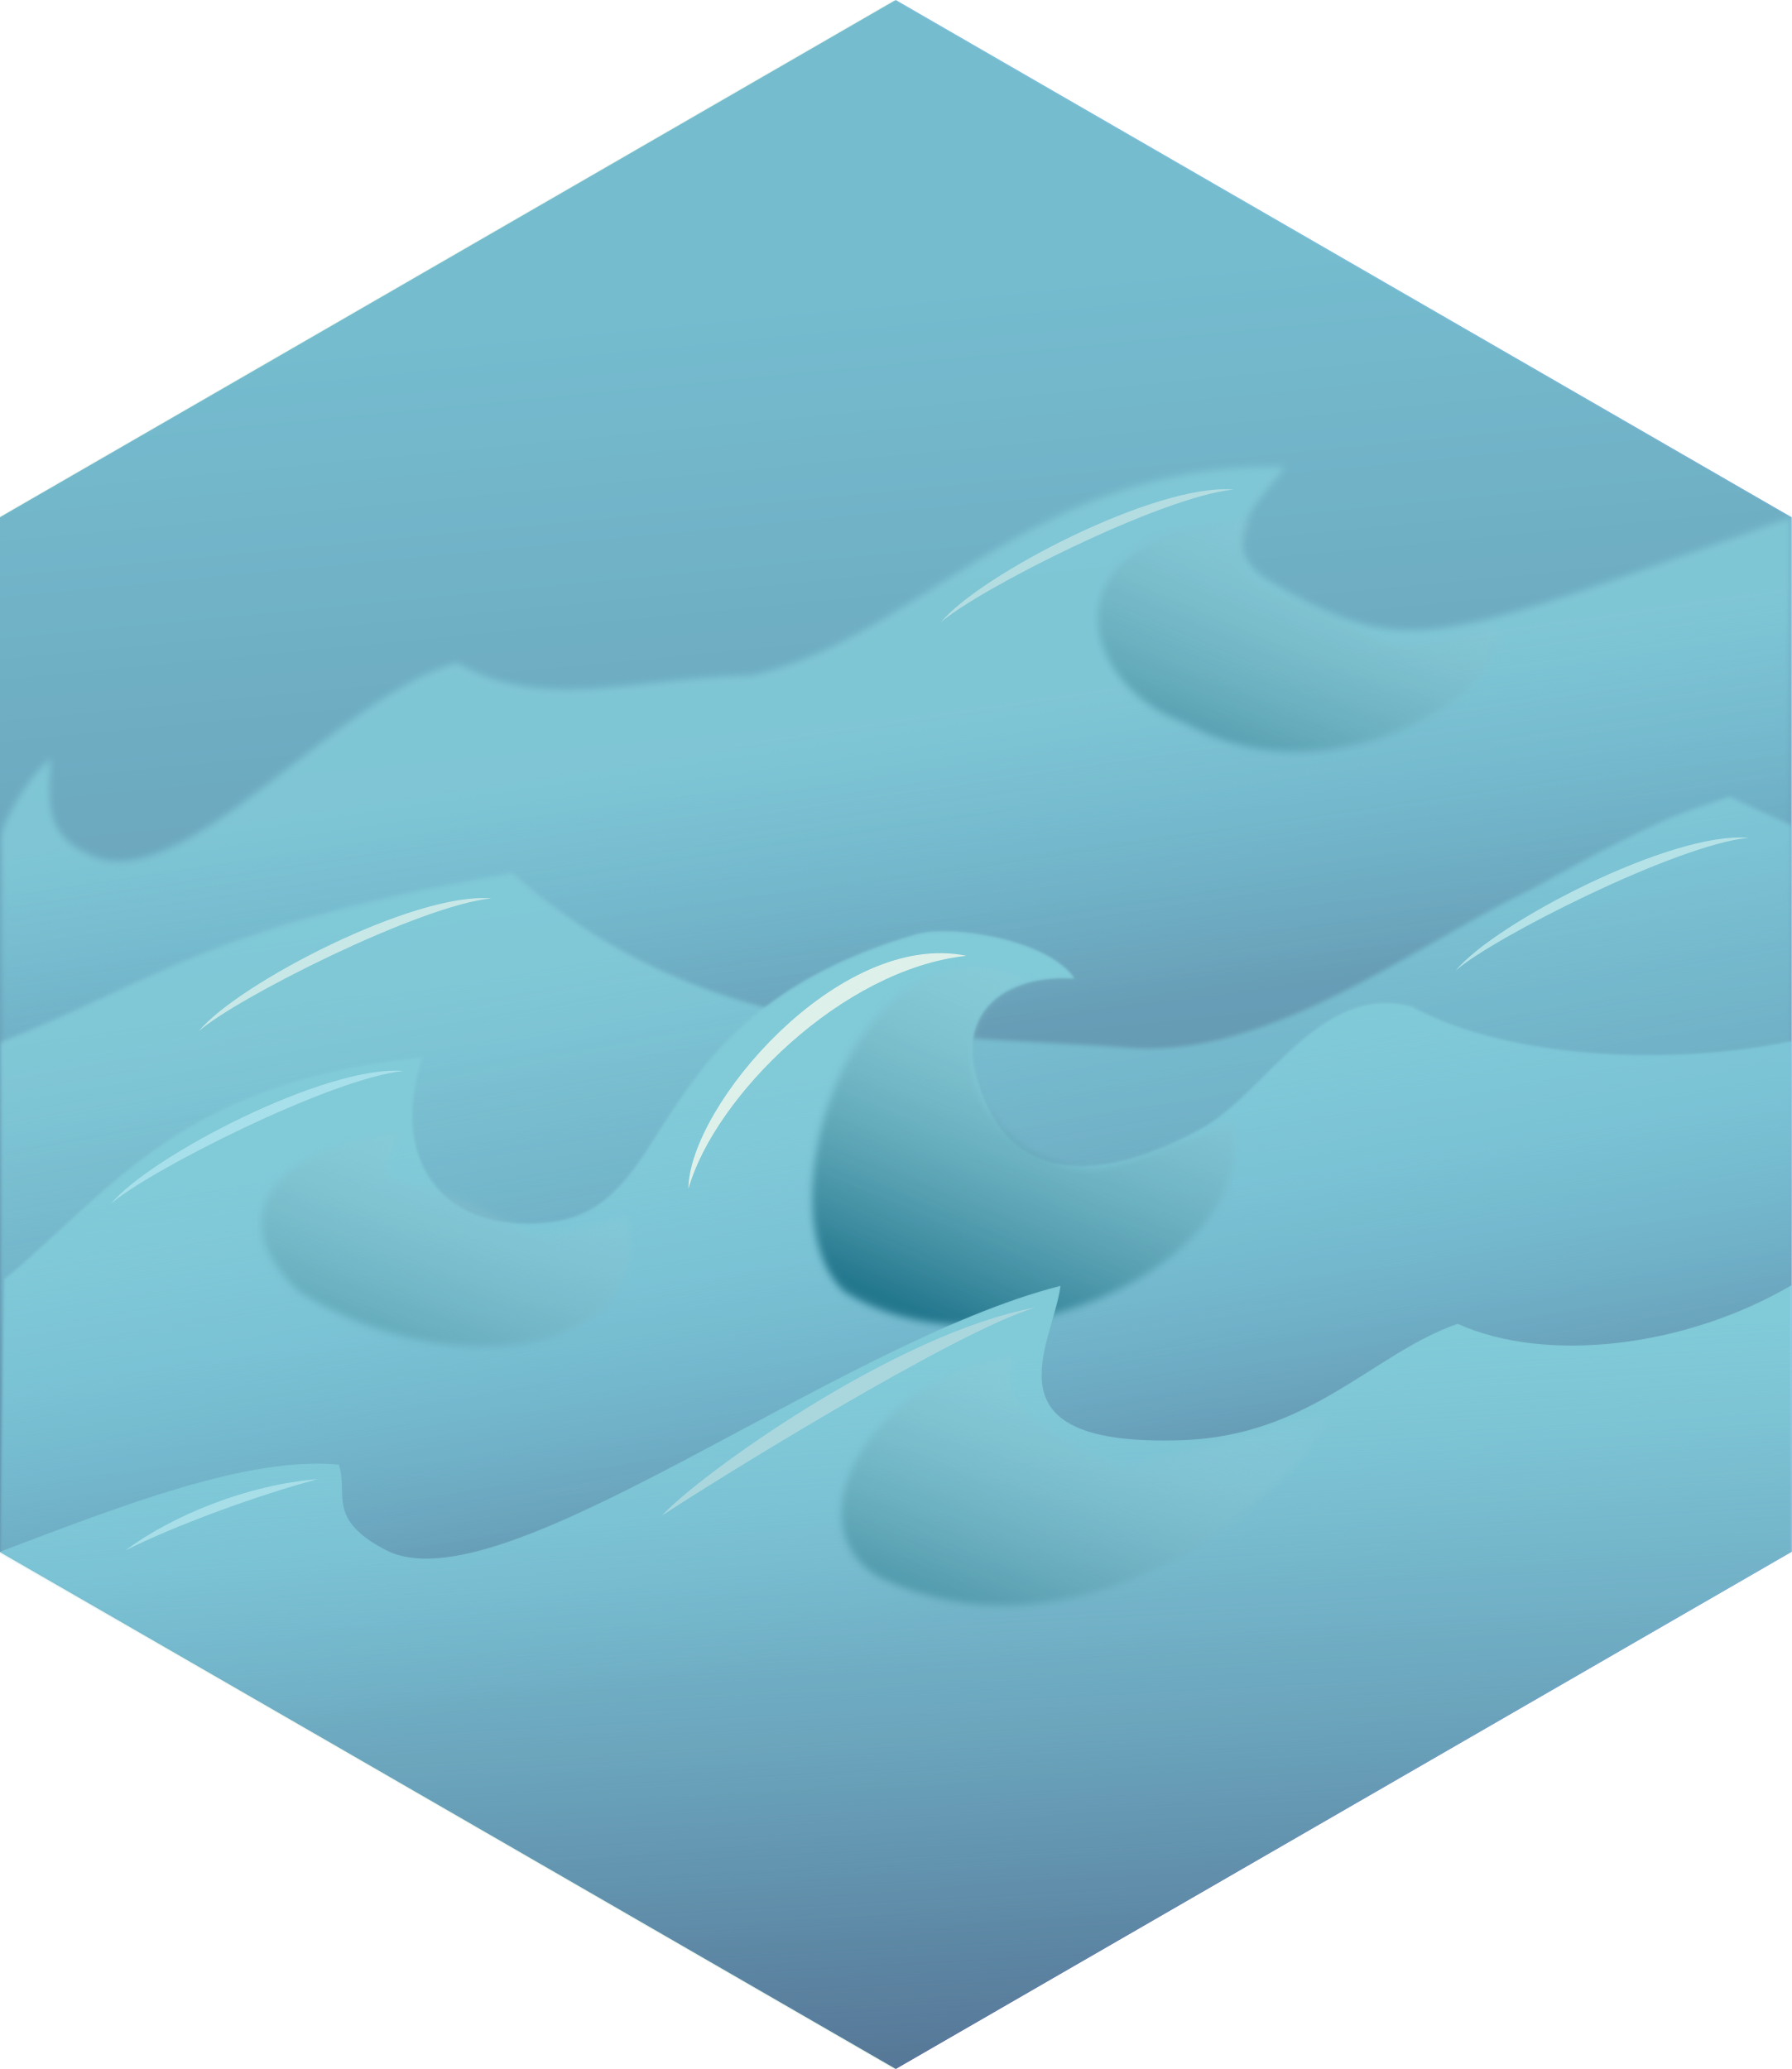
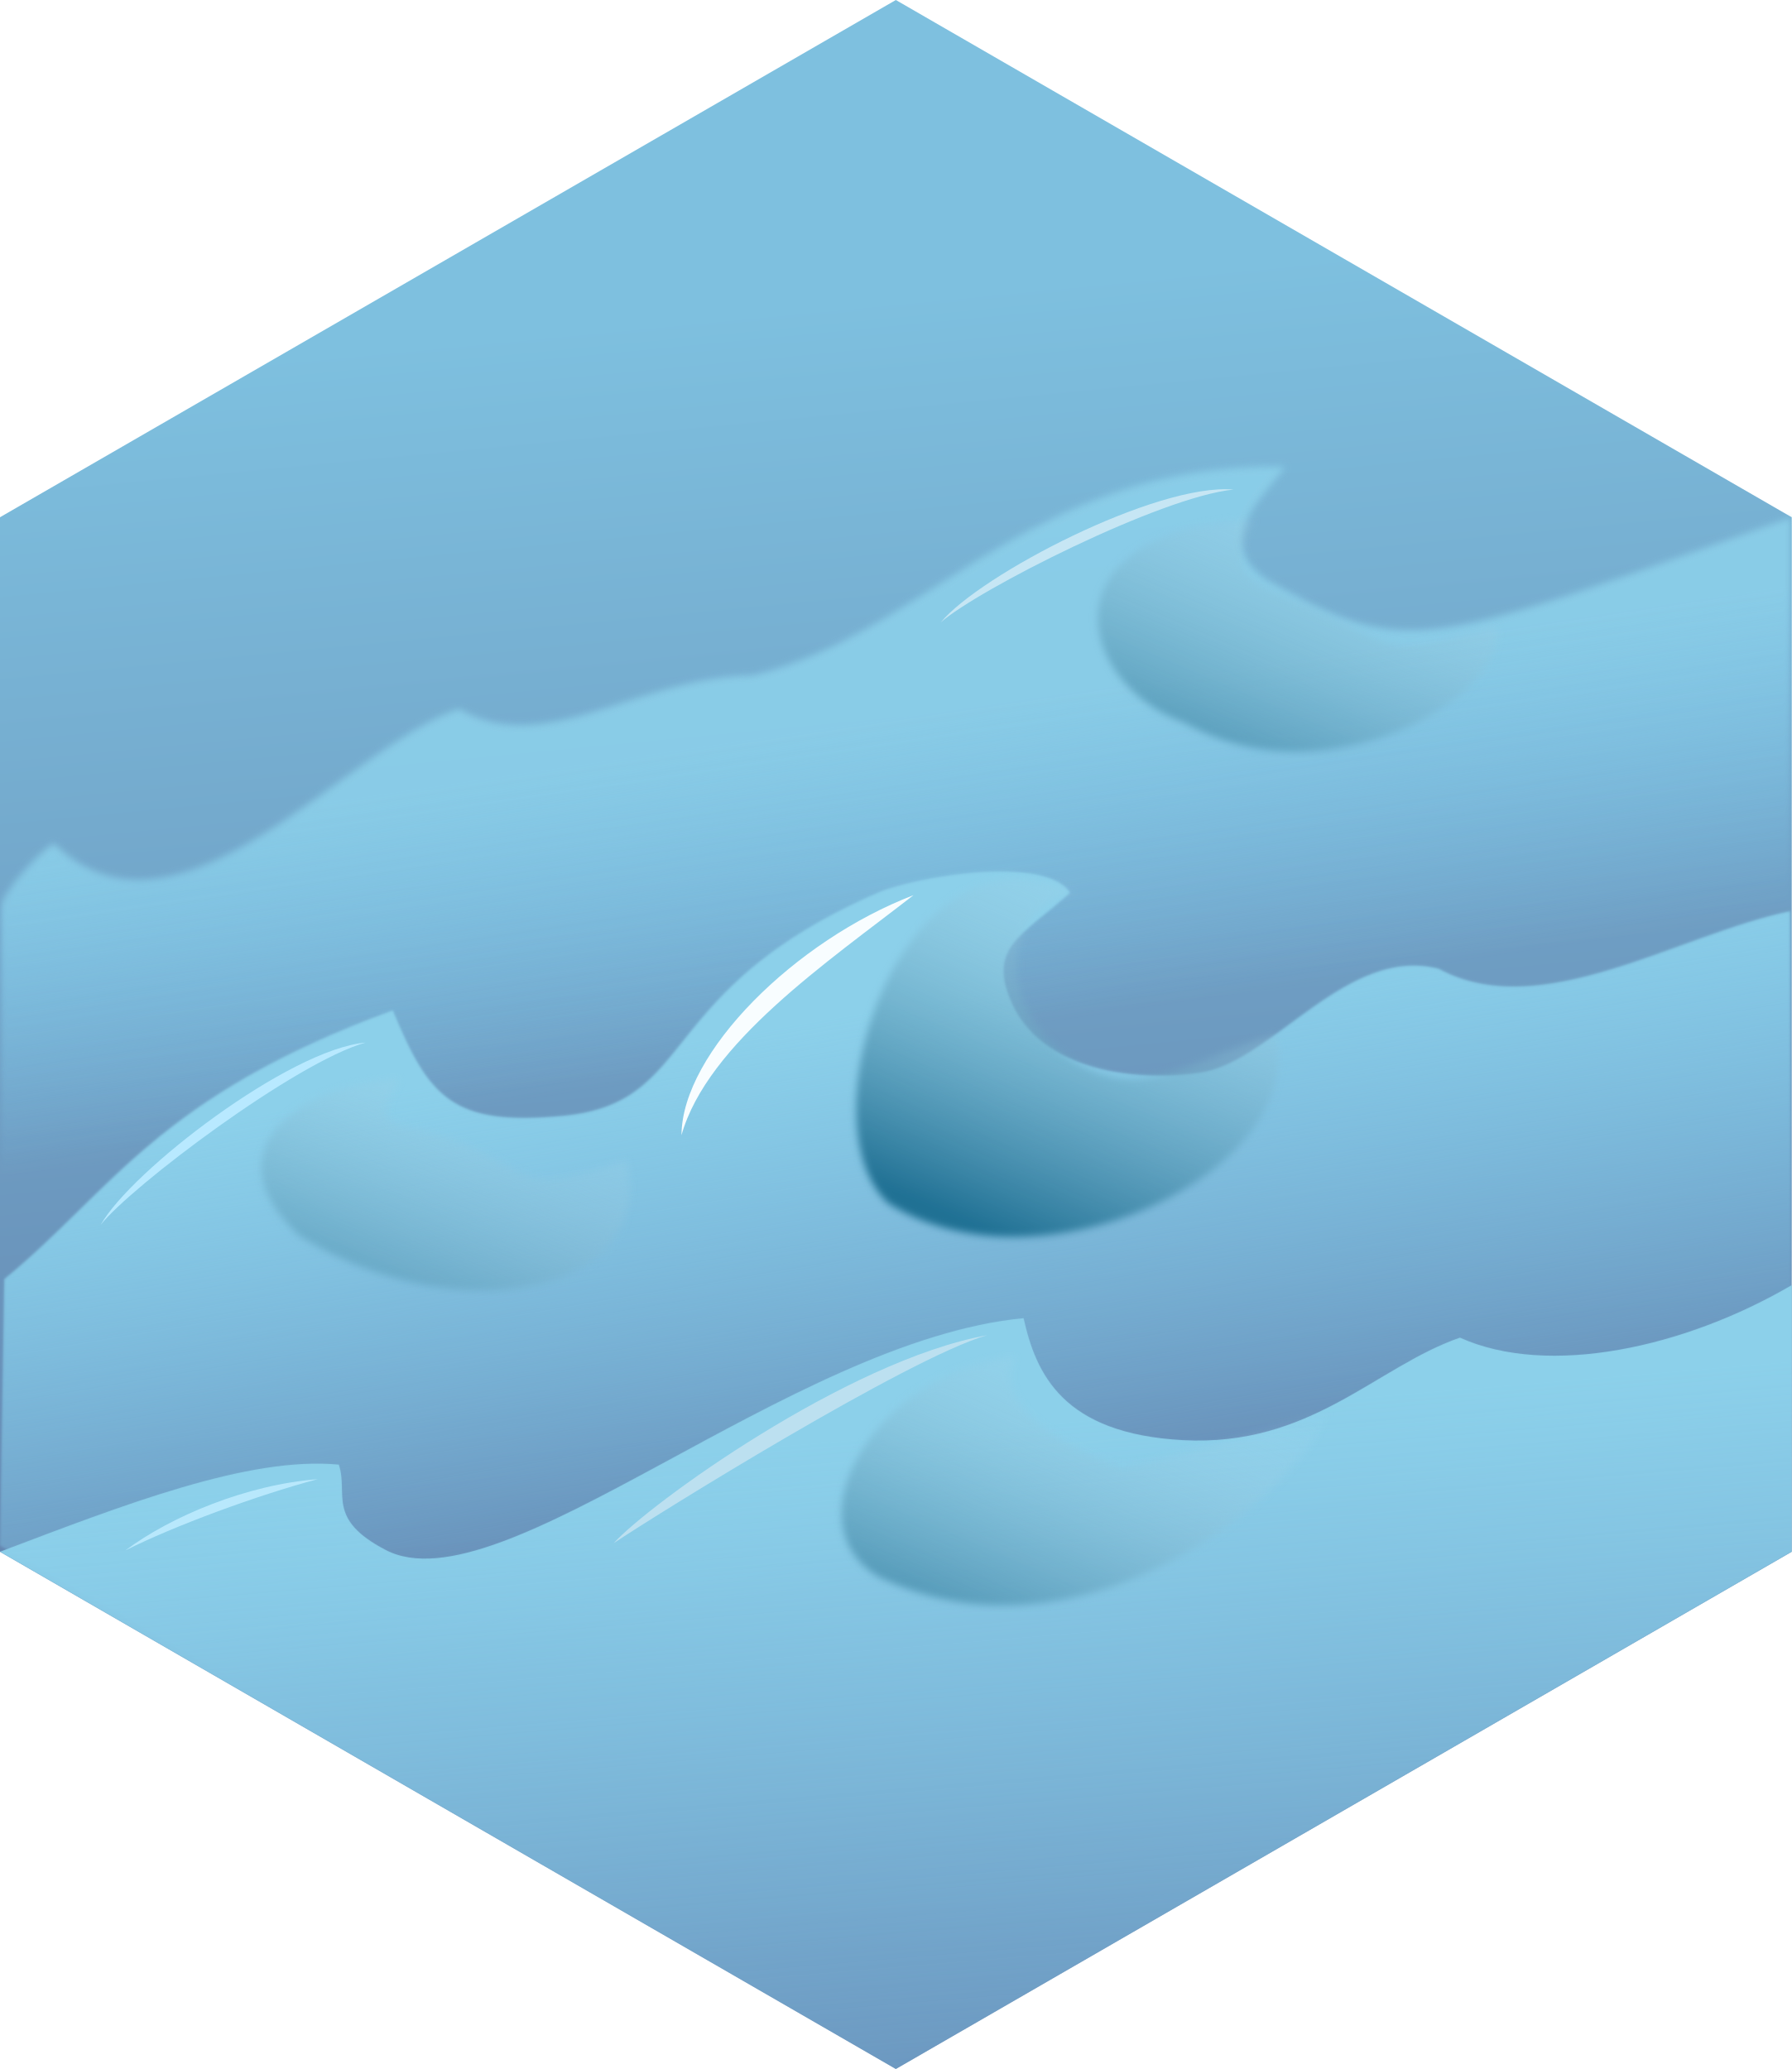
<svg xmlns="http://www.w3.org/2000/svg" xmlns:xlink="http://www.w3.org/1999/xlink" width="143.933mm" height="166.229mm" viewBox="0 0 510 589" id="svg2" version="1.1">
  <defs id="defs4">
    <linearGradient id="linearGradient4389">
      <stop id="stop4391" offset="0" style="stop-color:#8cd0ea;stop-opacity:1" />
      <stop id="stop4393" offset="1" style="stop-color:#85dafc;stop-opacity:0;" />
    </linearGradient>
    <linearGradient id="linearGradient4383">
      <stop id="stop4385" offset="0" style="stop-color:#8cd0ea;stop-opacity:1" />
      <stop id="stop4387" offset="1" style="stop-color:#85dafc;stop-opacity:0;" />
    </linearGradient>
    <linearGradient id="linearGradient4377">
      <stop id="stop4379" offset="0" style="stop-color:#8cd0ea;stop-opacity:1" />
      <stop id="stop4381" offset="1" style="stop-color:#85dafc;stop-opacity:0;" />
    </linearGradient>
-     <linearGradient id="linearGradient4345">
-       <stop style="stop-color:#8cd0ea;stop-opacity:1" offset="0" id="stop4347" />
-       <stop style="stop-color:#85dafc;stop-opacity:0;" offset="1" id="stop4349" />
-     </linearGradient>
    <linearGradient id="linearGradient4492">
      <stop style="stop-color:#7ec0df;stop-opacity:1" offset="0" id="stop4494" />
      <stop style="stop-color:#5a709e;stop-opacity:1" offset="1" id="stop4496" />
    </linearGradient>
    <linearGradient xlink:href="#linearGradient4492" id="linearGradient4490" x1="242.534" y1="334.442" x2="287.179" y2="798.971" gradientUnits="userSpaceOnUse" gradientTransform="matrix(3.547341,0,0,3.547341,-866.1144,-1363.75)" />
-     <linearGradient xlink:href="#linearGradient4383" id="linearGradient4351" x1="244.469" y1="389.52" x2="254.993" y2="589" gradientUnits="userSpaceOnUse" />
-     <linearGradient xlink:href="#linearGradient4389" id="linearGradient4359" x1="244.268" y1="304.416" x2="270.937" y2="463.605" gradientUnits="userSpaceOnUse" />
-     <linearGradient xlink:href="#linearGradient4345" id="linearGradient4367" x1="240.343" y1="259.968" x2="270.214" y2="422.579" gradientUnits="userSpaceOnUse" />
+     <linearGradient xlink:href="#linearGradient4383" id="linearGradient4351" x1="245.126" y1="409.221" x2="270.096" y2="707.86" gradientUnits="userSpaceOnUse" />
+     <linearGradient xlink:href="#linearGradient4389" id="linearGradient4359" x1="244.268" y1="304.416" x2="270.937" y2="463.605" gradientUnits="userSpaceOnUse" gradientTransform="translate(0,-15.94488)" />
    <linearGradient xlink:href="#linearGradient4377" id="linearGradient4375" x1="245.274" y1="206.284" x2="258.597" y2="296.141" gradientUnits="userSpaceOnUse" />
-     <linearGradient gradientTransform="translate(2.478909,-0.5714657)" xlink:href="#linearGradient4432" id="linearGradient4438" x1="264.577" y1="375.476" x2="313.249" y2="261.683" gradientUnits="userSpaceOnUse" />
+     <linearGradient gradientTransform="translate(14.95593,-25.70994)" xlink:href="#linearGradient4432" id="linearGradient4438" x1="264.577" y1="375.476" x2="313.249" y2="261.683" gradientUnits="userSpaceOnUse" />
    <linearGradient id="linearGradient4432">
      <stop style="stop-color:#207194;stop-opacity:1" offset="0" id="stop4434" />
      <stop style="stop-color:#c8ecfc;stop-opacity:0;" offset="1" id="stop4436" />
    </linearGradient>
    <filter style="color-interpolation-filters:sRGB" id="filter4509" x="-0.001" width="1.002" y="-0.002" height="1.004">
      <feGaussianBlur stdDeviation="0.183" id="feGaussianBlur4511" />
    </filter>
    <filter style="color-interpolation-filters:sRGB" id="filter4517" x="-0.002" width="1.004" y="-0.003" height="1.006">
      <feGaussianBlur stdDeviation="0.427" id="feGaussianBlur4519" />
    </filter>
-     <filter style="color-interpolation-filters:sRGB" id="filter4525" x="-0.003" width="1.006" y="-0.004" height="1.009">
-       <feGaussianBlur stdDeviation="0.654" id="feGaussianBlur4527" />
-     </filter>
    <filter style="color-interpolation-filters:sRGB" id="filter4533" x="-0.005" width="1.009" y="-0.005" height="1.01">
      <feGaussianBlur stdDeviation="0.966" id="feGaussianBlur4535" />
    </filter>
    <filter style="color-interpolation-filters:sRGB" id="filter4573" x="-0.022" width="1.044" y="-0.026" height="1.052">
      <feGaussianBlur stdDeviation="1.111" id="feGaussianBlur4575" />
    </filter>
    <linearGradient xlink:href="#linearGradient4432" id="linearGradient4581" gradientUnits="userSpaceOnUse" gradientTransform="translate(67.13408,-135.0542)" x1="264.577" y1="375.476" x2="313.249" y2="261.683" />
    <linearGradient xlink:href="#linearGradient4432" id="linearGradient4585" gradientUnits="userSpaceOnUse" gradientTransform="translate(5.065116,113.2216)" x1="264.577" y1="375.476" x2="313.249" y2="261.683" />
-     <linearGradient xlink:href="#linearGradient4432" id="linearGradient4589" gradientUnits="userSpaceOnUse" gradientTransform="translate(-176.8314,43.39405)" x1="264.577" y1="375.476" x2="313.249" y2="261.683" />
+     <linearGradient xlink:href="#linearGradient4432" id="linearGradient4589" gradientUnits="userSpaceOnUse" gradientTransform="translate(-176.8314,27.44917)" x1="264.577" y1="375.476" x2="313.249" y2="261.683" />
  </defs>
  <g id="layer1" transform="translate(-85.00733,-240.8622)" style="display:inline">
    <path style="fill:url(#linearGradient4490);fill-opacity:1;stroke:none;stroke-width:8.15;stroke-linecap:round;stroke-linejoin:miter;stroke-miterlimit:4;stroke-dasharray:none;stroke-opacity:1" id="path4136" d="m 1243.499,1057.008 -903.517,521.646 -903.517,-521.646 0,-1043.292 903.517,-521.646 903.517,521.646 z" transform="matrix(0.2822303,0,0,0.2822795,244.0469,384.2404)" />
  </g>
  <g id="layer4" style="display:inline">
-     <path style="opacity:0.875;fill:url(#linearGradient4375);fill-opacity:1;fill-rule:evenodd;stroke:none;stroke-width:1px;stroke-linecap:butt;stroke-linejoin:miter;stroke-opacity:1;filter:url(#filter4533)" d="m -0.007,238.267 c 0.711,-3.642 7.487,-17.11 14.594,-22.351 -0.711,10.396 -2.214,21.089 9.724,26.741 26.187,15.04 70.475,-44.24 105.75,-53.976 24.331,14.224 51.408,4.02 83.871,3.607 49.684,-11.481 79.041,-60.971 151.94,-59.394 -8.155,10.534 -19.808,21.069 -6.078,31.603 41.281,24.217 46.656,19.114 150.2,-17.248 l 0,294.5 -255,147.25 L -0.007,441.75 Z" id="path4333" />
-     <path style="opacity:0.9;fill:url(#linearGradient4367);fill-opacity:1;fill-rule:evenodd;stroke:none;stroke-width:1px;stroke-linecap:butt;stroke-linejoin:miter;stroke-opacity:1;filter:url(#filter4525)" d="M -0.007,296.801 C 48.549,277.145 60.54,263.349 145.862,248.489 c 55.038,48.786 116.056,45.572 176.25,49.836 39.658,2.809 81.132,-29.498 113.043,-44.808 43.906,-24.305 45.342,-22.319 57.129,-26.741 l 17.708,8.226 0,206.749 -255,147.25 L -0.007,441.75 Z" id="path4331" />
-     <path style="opacity:1;fill:url(#linearGradient4359);fill-opacity:1;fill-rule:evenodd;stroke:none;stroke-width:1px;stroke-linecap:butt;stroke-linejoin:miter;stroke-opacity:1;filter:url(#filter4517)" d="m 1.216,364.129 c 30.837,-25.327 49.957,-56.277 119.121,-63.207 -9.358,27.56 3.887,50.243 35.475,47.093 38.062,-3.795 25.125,-58.846 104.941,-82.049 10.096,-2.935 37.933,1.569 45.15,12.634 -20.305,-1.156 -32.847,9.688 -28.124,27.377 10.91,40.864 49.5,23.372 64.299,15.219 18.091,-9.967 33.519,-41.436 59.56,-34.734 29.028,15.735 76.116,16.661 108.356,9.908 l 0,145.379 -255,147.25 L -0.007,441.75 Z" id="path4320" />
-     <path style="opacity:1;fill:url(#linearGradient4438);fill-opacity:1;fill-rule:evenodd;stroke:none;stroke-width:1px;stroke-linecap:butt;stroke-linejoin:miter;stroke-opacity:1;filter:url(#filter4573)" d="m 292.996,278.946 c -48.518,-22.483 -77.65,65.579 -52.586,88.793 43.286,27.257 119.421,-8.895 110.345,-48.276 -28.324,9.314 -37.35,18.037 -54.924,9.191 -22.776,-11.464 -26.754,-42.001 -2.835,-49.708 z" id="path4430" />
-     <path style="fill:url(#linearGradient4351);fill-opacity:1;fill-rule:evenodd;stroke:none;stroke-width:1px;stroke-linecap:butt;stroke-linejoin:miter;stroke-opacity:1;filter:url(#filter4509)" d="M -0.007,441.75 C 35.174,428.428 70.714,414.509 96.441,416.945 c 2.803,8.379 -3.686,15.431 13.371,24.31 32.634,16.989 128.034,-58.989 192.052,-75.195 -2.135,16.733 -22.94,46.006 34.879,43.917 36.447,-1.317 54.176,-24.811 78.164,-33.12 25.23,11.378 64.762,6.747 95.086,-11.007 l 0,75.9 -255,147.25 L -0.007,441.75" id="path4318" />
+     <path style="opacity:0.875;fill:url(#linearGradient4375);fill-opacity:1;fill-rule:evenodd;stroke:none;stroke-width:1px;stroke-linecap:butt;stroke-linejoin:miter;stroke-opacity:1;filter:url(#filter4533)" d="M -0.007,258.444 C 0.704,254.802 8.136,245.275 15.243,240.034 50.896,274.758 98.978,211.909 130.717,201.816 c 24.331,14.224 50.751,-9.114 83.214,-9.527 49.684,-11.481 79.041,-60.971 151.94,-59.394 -8.155,10.534 -19.808,21.069 -6.078,31.603 41.281,24.217 46.656,19.114 150.2,-17.248 l 0,294.5 -255,147.25 L -0.007,441.75 Z" id="path4333" />
+     <path style="opacity:1;fill:url(#linearGradient4359);fill-opacity:1;fill-rule:evenodd;stroke:none;stroke-width:1px;stroke-linecap:butt;stroke-linejoin:miter;stroke-opacity:1;filter:url(#filter4517)" d="M 1.216,364.129 C 32.052,338.803 44.606,312.265 111.799,287.604 c 10.342,24.934 17.01,33.057 48.609,30.02 38.408,-3.692 25.51,-35.812 89.837,-63.661 9.649,-4.177 47.127,-10.909 54.343,0.157 -13.081,11.977 -24.136,15.425 -16.304,31.974 9.627,20.342 38.64,21.664 53.792,19.159 20.378,-3.37 41.4,-36.183 67.441,-29.48 29.028,15.735 67.773,-9.642 100.013,-16.396 l 0.462,180.602 -255,147.25 -255,-147.25 z" id="path4320" />
+     <path style="opacity:1;fill:url(#linearGradient4438);fill-opacity:1;fill-rule:evenodd;stroke:none;stroke-width:1px;stroke-linecap:butt;stroke-linejoin:miter;stroke-opacity:1;filter:url(#filter4573)" d="m 305.473,253.807 c -48.518,-22.483 -77.65,65.579 -52.586,88.793 43.286,27.257 119.421,-8.895 110.345,-48.276 -28.324,9.314 -37.35,18.037 -54.924,9.191 -22.776,-11.464 -26.754,-42.001 -2.835,-49.708 z" id="path4430" />
+     <path style="fill:url(#linearGradient4351);fill-opacity:1;fill-rule:evenodd;stroke:none;stroke-width:1px;stroke-linecap:butt;stroke-linejoin:miter;stroke-opacity:1;filter:url(#filter4509)" d="M -0.007,441.75 C 35.174,428.428 70.714,414.509 96.441,416.945 c 2.803,8.379 -3.686,15.431 13.371,24.31 32.634,16.989 114.901,-59.645 181.545,-66.002 3.522,15.79 11.071,32.895 45.386,34.723 36.419,1.94 54.833,-20.871 78.821,-29.18 25.23,11.378 64.105,2.807 94.429,-14.947 l 0,75.9 -255,147.25 L -0.007,441.75" id="path4318" />
    <path id="path4579" d="m 356.789,147.911 c -60.715,3.435 -50.556,46.583 -19.828,57.759 42.745,24.011 94.269,-9.808 88.793,-27.586 -28.324,9.314 -28.977,6.271 -46.664,-2.346 -21.246,-10.351 -31.781,-9.618 -22.302,-27.826 z" style="opacity:1;fill:url(#linearGradient4581);fill-opacity:1;fill-rule:evenodd;stroke:none;stroke-width:1px;stroke-linecap:butt;stroke-linejoin:miter;stroke-opacity:1;filter:url(#filter4573)" />
    <path id="path4583" d="m 289.078,386.235 c -38.698,3.614 -65.068,46.699 -39.185,62.539 55.484,26.903 114.808,-18.229 129.31,-47.414 -28.324,9.314 -59.595,16.619 -59.595,16.619 0,0 -40.009,-13.536 -30.53,-31.744 z" style="opacity:1;fill:url(#linearGradient4585);fill-opacity:1;fill-rule:evenodd;stroke:none;stroke-width:1px;stroke-linecap:butt;stroke-linejoin:miter;stroke-opacity:1;filter:url(#filter4573)" />
-     <path id="path4587" d="m 113.686,322.911 c -31.277,2.517 -53.512,21.613 -28.448,44.828 43.286,27.257 102.18,17.829 93.103,-21.552 -28.324,9.314 -25.528,5.409 -43.216,-3.208 -21.246,-10.351 -30.919,-1.859 -21.44,-20.068 z" style="opacity:1;fill:url(#linearGradient4589);fill-opacity:1;fill-rule:evenodd;stroke:none;stroke-width:1px;stroke-linecap:butt;stroke-linejoin:miter;stroke-opacity:1;filter:url(#filter4573)" />
+     <path id="path4587" d="m 113.686,306.966 c -31.277,2.517 -53.512,21.613 -28.448,44.828 43.286,27.257 102.18,17.829 93.103,-21.552 -28.324,9.314 -25.528,5.409 -43.216,-3.208 -21.246,-10.351 -30.919,-1.859 -21.44,-20.068 z" style="opacity:1;fill:url(#linearGradient4589);fill-opacity:1;fill-rule:evenodd;stroke:none;stroke-width:1px;stroke-linecap:butt;stroke-linejoin:miter;stroke-opacity:1;filter:url(#filter4573)" />
  </g>
  <g id="layer6" style="display:inline">
    <path style="fill:#b8e8fc;fill-opacity:1;fill-rule:evenodd;stroke:none;stroke-width:1px;stroke-linecap:butt;stroke-linejoin:miter;stroke-opacity:1" d="m 35.673,441.387 c 13.617,-6.9 37.609,-15.757 54.74,-20.297 -20.256,1.573 -41.796,10.591 -54.74,20.297 z" id="path4414" />
-     <path id="path4416" d="m 188.471,431.432 c 12.297,-8.235 84.054,-52.84 106.309,-59.218 -40.132,7.334 -96.431,48.249 -106.309,59.218 z" style="fill:#bce0f0;fill-opacity:1;fill-rule:evenodd;stroke:none;stroke-width:1px;stroke-linecap:butt;stroke-linejoin:miter;stroke-opacity:1" />
-     <path style="fill:#f8fdff;fill-opacity:1;fill-rule:evenodd;stroke:none;stroke-width:1px;stroke-linecap:butt;stroke-linejoin:miter;stroke-opacity:1" d="m 195.948,338.439 c 7.41,-26.193 43.761,-62.576 79.174,-66.342 -36.263,-7.461 -79.034,42.805 -79.174,66.342 z" id="path4418" />
-     <path id="path4420" d="m 31.555,342.714 c 10.453,-9.273 62.815,-35.832 83.34,-37.826 -21.804,-1.909 -72.126,24.227 -83.34,37.826 z" style="fill:#b8e9ff;fill-opacity:1;fill-rule:evenodd;stroke:none;stroke-width:1px;stroke-linecap:butt;stroke-linejoin:miter;stroke-opacity:1" />
-     <path style="fill:#def3fc;fill-opacity:1;fill-rule:evenodd;stroke:none;stroke-width:1px;stroke-linecap:butt;stroke-linejoin:miter;stroke-opacity:1" d="m 56.555,293.576 c 10.453,-9.273 62.815,-35.832 83.34,-37.826 -21.804,-1.909 -72.126,24.227 -83.34,37.826 z" id="path4422" />
-     <path id="path4424" d="m 414.313,276.334 c 10.453,-9.273 62.815,-35.832 83.34,-37.826 -21.804,-1.909 -72.126,24.227 -83.34,37.826 z" style="fill:#c8ecfc;fill-opacity:1;fill-rule:evenodd;stroke:none;stroke-width:1px;stroke-linecap:butt;stroke-linejoin:miter;stroke-opacity:1" />
+     <path id="path4416" d="m 174.68,439.312 c 12.297,-8.235 84.054,-52.84 106.309,-59.218 -40.132,7.334 -96.431,48.249 -106.309,59.218 z" style="fill:#bce0f0;fill-opacity:1;fill-rule:evenodd;stroke:none;stroke-width:1px;stroke-linecap:butt;stroke-linejoin:miter;stroke-opacity:1" />
+     <path style="fill:#f8fdff;fill-opacity:1;fill-rule:evenodd;stroke:none;stroke-width:1px;stroke-linecap:butt;stroke-linejoin:miter;stroke-opacity:1" d="m 193.978,323.15 c 7.41,-26.193 41.791,-49.442 66.04,-68.312 -33.637,12.896 -65.901,44.775 -66.04,68.312 z" id="path4418" />
+     <path id="path4420" d="m 28.653,348.694 c 8.659,-10.967 55.536,-46.319 75.39,-51.891 -21.8,1.955 -66.742,36.533 -75.39,51.891 z" style="fill:#b8e9ff;fill-opacity:1;fill-rule:evenodd;stroke:none;stroke-width:1px;stroke-linecap:butt;stroke-linejoin:miter;stroke-opacity:1" />
    <path style="fill:#c6e6f4;fill-opacity:1;fill-rule:evenodd;stroke:none;stroke-width:1px;stroke-linecap:butt;stroke-linejoin:miter;stroke-opacity:1" d="m 267.762,177.196 c 10.453,-9.273 62.815,-35.832 83.34,-37.826 -21.804,-1.909 -72.126,24.227 -83.34,37.826 z" id="path4426" />
  </g>
-   <g id="layer5" style="display:inline">
-     <path style="display:inline;fill:#3fa368;fill-opacity:0.144;stroke:none;stroke-width:8.15;stroke-linecap:round;stroke-linejoin:miter;stroke-miterlimit:4;stroke-dasharray:none;stroke-opacity:1" id="path4136-4" d="m 1243.499,1057.008 -903.517,521.646 -903.517,-521.646 0,-1043.292 903.517,-521.646 903.517,521.646 z" transform="matrix(0.2822303,0,0,0.2822795,158.5774,143.4107)" />
-   </g>
</svg>
